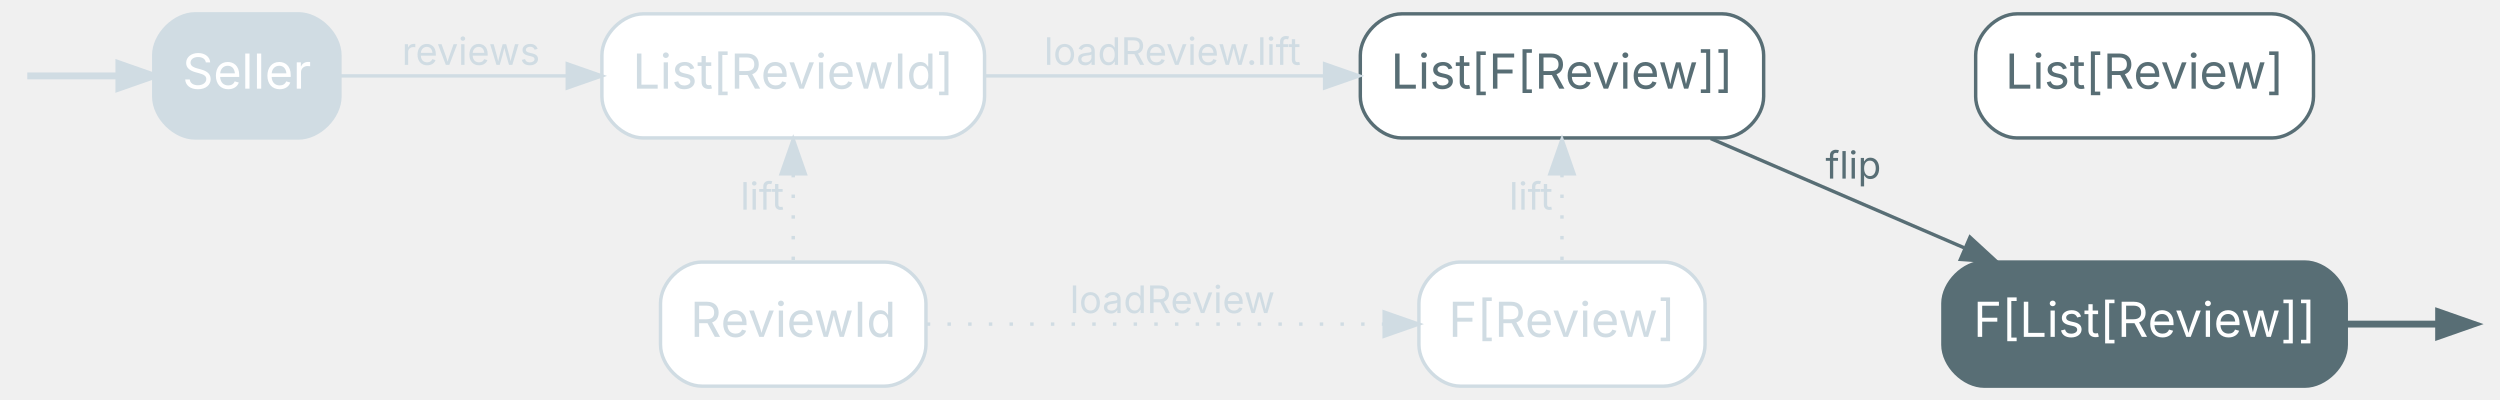
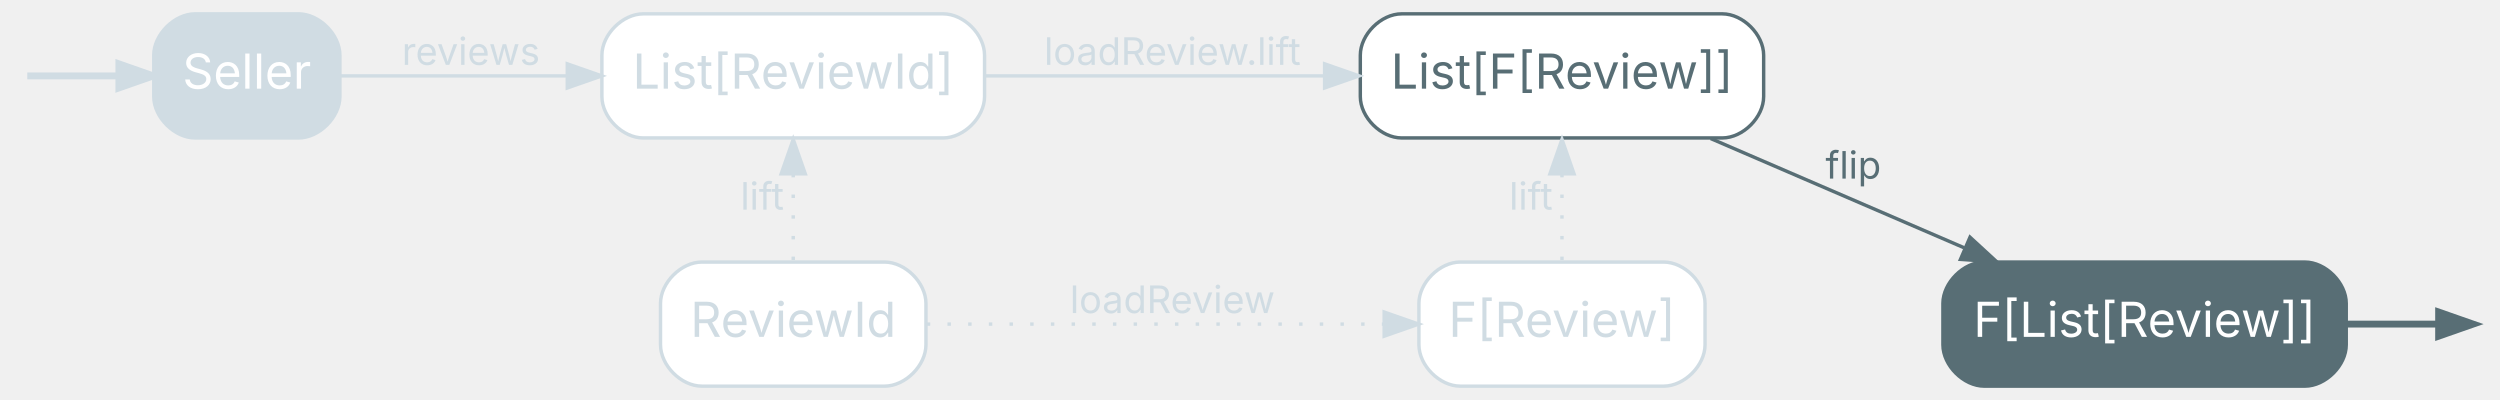
<svg xmlns="http://www.w3.org/2000/svg" width="725pt" height="116pt" viewBox="0.00 0.00 725.20 116.00">
  <g id="graph0" class="graph" transform="scale(1 1) rotate(0) translate(4 112)">
    <g id="node3" class="node start,disabled">
      <path fill="#d0dce3" stroke="#d0dce3" d="M82.6,-108C82.6,-108 52.6,-108 52.6,-108 46.6,-108 40.6,-102 40.6,-96 40.6,-96 40.6,-84 40.6,-84 40.6,-78 46.6,-72 52.6,-72 52.6,-72 82.6,-72 82.6,-72 88.6,-72 94.6,-78 94.6,-84 94.6,-84 94.6,-96 94.6,-96 94.6,-102 88.6,-108 82.6,-108" />
      <text text-anchor="middle" x="67.6" y="-86.3" font-family="Inter,Arial" font-size="14.00" fill="#ffffff">Seller</text>
    </g>
    <g id="edge4" class="edge start,disabled">
      <path fill="none" stroke="#d0dce3" stroke-width="2" d="M3.91,-90C7.37,-90 18.49,-90 30.42,-90" />
      <polygon fill="#d0dce3" stroke="#d0dce3" stroke-width="2" points="30.48,-93.5 40.48,-90 30.48,-86.5 30.48,-93.5" />
    </g>
    <g id="node4" class="node disabled">
      <path fill="#ffffff" stroke="#d0dce3" d="M269.6,-108C269.6,-108 182.6,-108 182.6,-108 176.6,-108 170.6,-102 170.6,-96 170.6,-96 170.6,-84 170.6,-84 170.6,-78 176.6,-72 182.6,-72 182.6,-72 269.6,-72 269.6,-72 275.6,-72 281.6,-78 281.6,-84 281.6,-84 281.6,-96 281.6,-96 281.6,-102 275.6,-108 269.6,-108" />
      <text text-anchor="middle" x="226.1" y="-86.3" font-family="Inter,Arial" font-size="14.00" fill="#d0dce3">List[ReviewId]</text>
    </g>
    <g id="edge7" class="edge disabled">
      <path fill="none" stroke="#d0dce3" d="M94.79,-90C112.76,-90 137.42,-90 160.46,-90" />
      <polygon fill="#d0dce3" stroke="#d0dce3" points="160.56,-93.5 170.56,-90 160.56,-86.5 160.56,-93.5" />
      <text text-anchor="middle" x="132.6" y="-93.2" font-family="Inter,Arial" font-size="11.00" fill="#d0dce3">reviews</text>
    </g>
    <g id="node5" class="node">
      <path fill="#ffffff" stroke="#586e75" d="M495.6,-108C495.6,-108 402.6,-108 402.6,-108 396.6,-108 390.6,-102 390.6,-96 390.6,-96 390.6,-84 390.6,-84 390.6,-78 396.6,-72 402.6,-72 402.6,-72 495.6,-72 495.6,-72 501.6,-72 507.6,-78 507.6,-84 507.6,-84 507.6,-96 507.6,-96 507.6,-102 501.6,-108 495.6,-108" />
      <text text-anchor="middle" x="449.1" y="-86.3" font-family="Inter,Arial" font-size="14.00" fill="#586e75">List[F[Review]]</text>
    </g>
    <g id="edge8" class="edge disabled">
      <path fill="none" stroke="#d0dce3" d="M281.73,-90C311.49,-90 348.58,-90 380.19,-90" />
      <polygon fill="#d0dce3" stroke="#d0dce3" points="380.24,-93.5 390.24,-90 380.24,-86.5 380.24,-93.5" />
      <text text-anchor="middle" x="336.1" y="-93.2" font-family="Inter,Arial" font-size="11.00" fill="#d0dce3">loadReview.lift</text>
    </g>
    <g id="node8" class="node disabled">
      <path fill="#ffffff" stroke="#d0dce3" d="M252.6,-36C252.6,-36 199.6,-36 199.6,-36 193.6,-36 187.6,-30 187.6,-24 187.6,-24 187.6,-12 187.6,-12 187.6,-6 193.6,0 199.6,0 199.6,0 252.6,0 252.6,0 258.6,0 264.6,-6 264.6,-12 264.6,-12 264.6,-24 264.6,-24 264.6,-30 258.6,-36 252.6,-36" />
      <text text-anchor="middle" x="226.1" y="-14.3" font-family="Inter,Arial" font-size="14.00" fill="#d0dce3">ReviewId</text>
    </g>
    <g id="edge1" class="edge required,disabled">
      <path fill="none" stroke="#d0dce3" stroke-dasharray="1,5" d="M226.1,-61.58C226.1,-53.03 226.1,-43.87 226.1,-36.17" />
      <polygon fill="#d0dce3" stroke="#d0dce3" points="222.6,-61.59 226.1,-71.59 229.6,-61.59 222.6,-61.59" />
      <text text-anchor="middle" x="217.1" y="-51.2" font-family="Inter,Arial" font-size="11.00" fill="#d0dce3">lift</text>
    </g>
    <g id="node6" class="node goal">
      <path fill="#586e75" stroke="#586e75" d="M664.6,-36C664.6,-36 571.6,-36 571.6,-36 565.6,-36 559.6,-30 559.6,-24 559.6,-24 559.6,-12 559.6,-12 559.6,-6 565.6,0 571.6,0 571.6,0 664.6,0 664.6,0 670.6,0 676.6,-6 676.6,-12 676.6,-12 676.6,-24 676.6,-24 676.6,-30 670.6,-36 664.6,-36" />
      <text text-anchor="middle" x="618.1" y="-14.3" font-family="Inter,Arial" font-size="14.00" fill="#ffffff">F[List[Review]]</text>
    </g>
    <g id="edge10" class="edge">
      <path fill="none" stroke="#586e75" d="M492.24,-71.83C514.58,-62.2 542.19,-50.29 565.77,-40.13" />
      <polygon fill="#586e75" stroke="#586e75" points="567.46,-43.21 575.26,-36.04 564.69,-36.78 567.46,-43.21" />
      <text text-anchor="middle" x="533.6" y="-60.2" font-family="Inter,Arial" font-size="11.00" fill="#586e75">flip</text>
    </g>
-     <g id="node7" class="node">
-       <path fill="#ffffff" stroke="#586e75" d="M655.1,-108C655.1,-108 581.1,-108 581.1,-108 575.1,-108 569.1,-102 569.1,-96 569.1,-96 569.1,-84 569.1,-84 569.1,-78 575.1,-72 581.1,-72 581.1,-72 655.1,-72 655.1,-72 661.1,-72 667.1,-78 667.1,-84 667.1,-84 667.1,-96 667.1,-96 667.1,-102 661.1,-108 655.1,-108" />
-       <text text-anchor="middle" x="618.1" y="-86.3" font-family="Inter,Arial" font-size="14.00" fill="#586e75">List[Review]</text>
-     </g>
    <g id="node9" class="node disabled">
      <path fill="#ffffff" stroke="#d0dce3" d="M478.6,-36C478.6,-36 419.6,-36 419.6,-36 413.6,-36 407.6,-30 407.6,-24 407.6,-24 407.6,-12 407.6,-12 407.6,-6 413.6,0 419.6,0 419.6,0 478.6,0 478.6,0 484.6,0 490.6,-6 490.6,-12 490.6,-12 490.6,-24 490.6,-24 490.6,-30 484.6,-36 478.6,-36" />
      <text text-anchor="middle" x="449.1" y="-14.3" font-family="Inter,Arial" font-size="14.00" fill="#d0dce3">F[Review]</text>
    </g>
    <g id="edge2" class="edge required,disabled">
      <path fill="none" stroke="#d0dce3" stroke-dasharray="1,5" d="M449.1,-61.58C449.1,-53.03 449.1,-43.87 449.1,-36.17" />
      <polygon fill="#d0dce3" stroke="#d0dce3" points="445.6,-61.59 449.1,-71.59 452.6,-61.59 445.6,-61.59" />
      <text text-anchor="middle" x="440.1" y="-51.2" font-family="Inter,Arial" font-size="11.00" fill="#d0dce3">lift</text>
    </g>
    <g id="edge5" class="edge goal">
      <path fill="none" stroke="#586e75" stroke-width="2" d="M676.73,-18C686.84,-18 696.32,-18 703.24,-18" />
      <polygon fill="#586e75" stroke="#586e75" stroke-width="2" points="703.4,-21.5 713.4,-18 703.4,-14.5 703.4,-21.5" />
    </g>
    <g id="edge6" class="edge required,disabled">
      <path fill="none" stroke="#d0dce3" stroke-dasharray="1,5" d="M264.84,-18C301.36,-18 356.96,-18 397.34,-18" />
      <polygon fill="#d0dce3" stroke="#d0dce3" points="397.52,-21.5 407.52,-18 397.52,-14.5 397.52,-21.5" />
      <text text-anchor="middle" x="336.1" y="-21.2" font-family="Inter,Arial" font-size="11.00" fill="#d0dce3">loadReview</text>
    </g>
  </g>
</svg>
